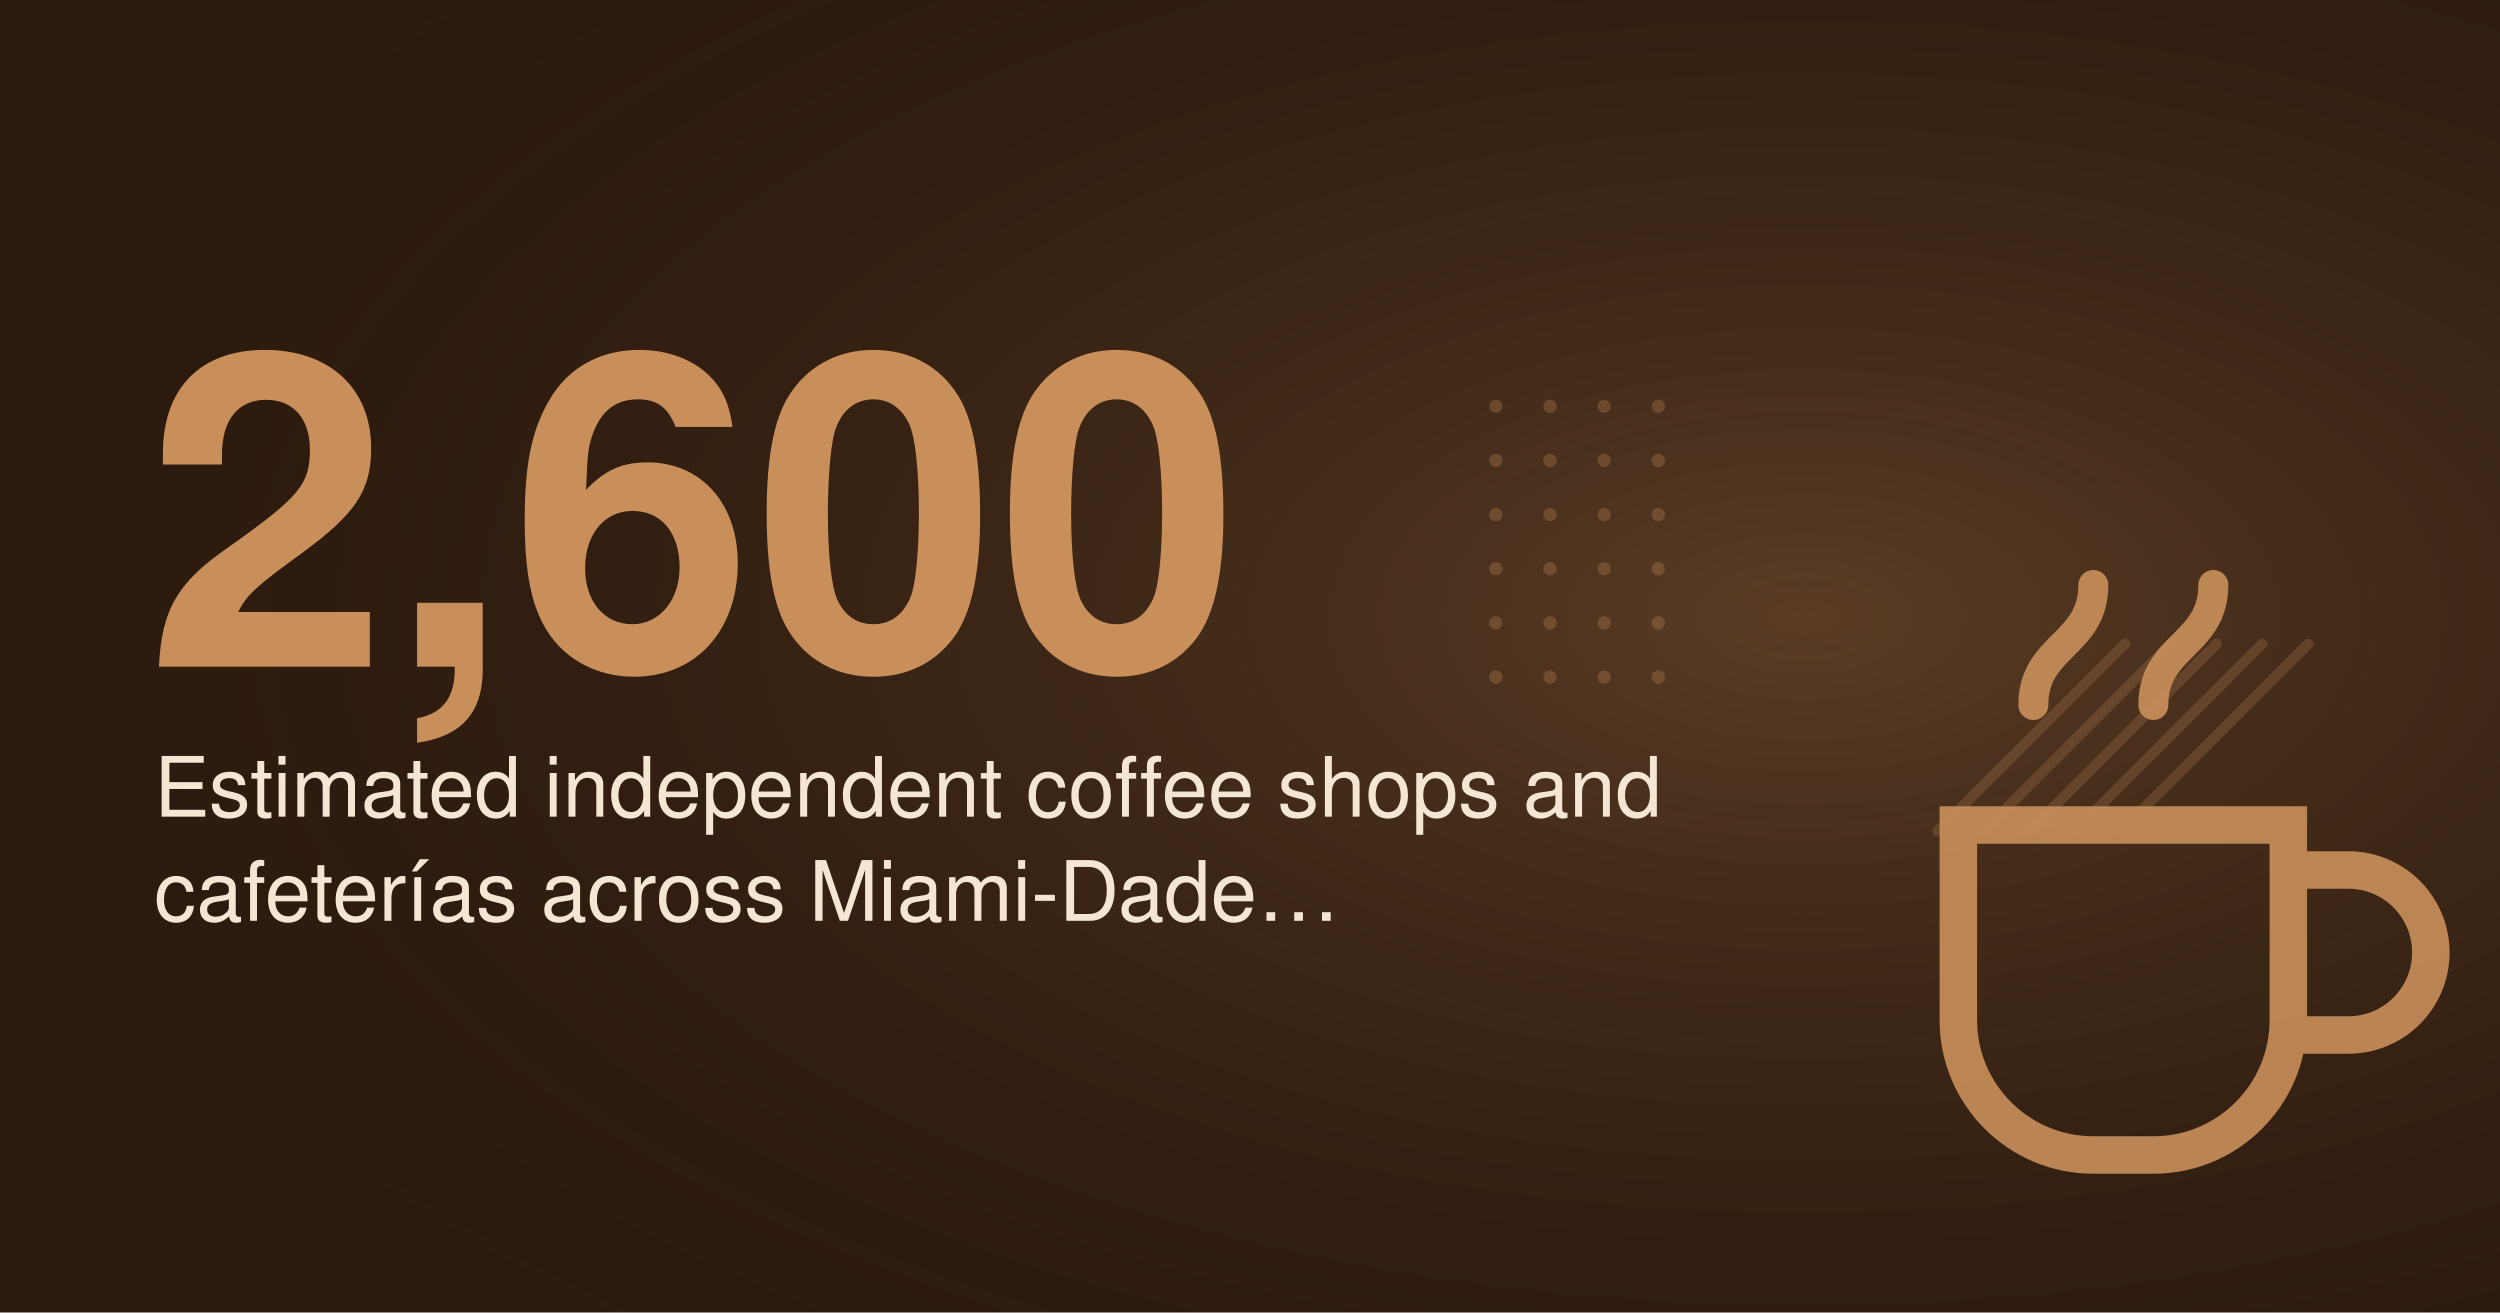
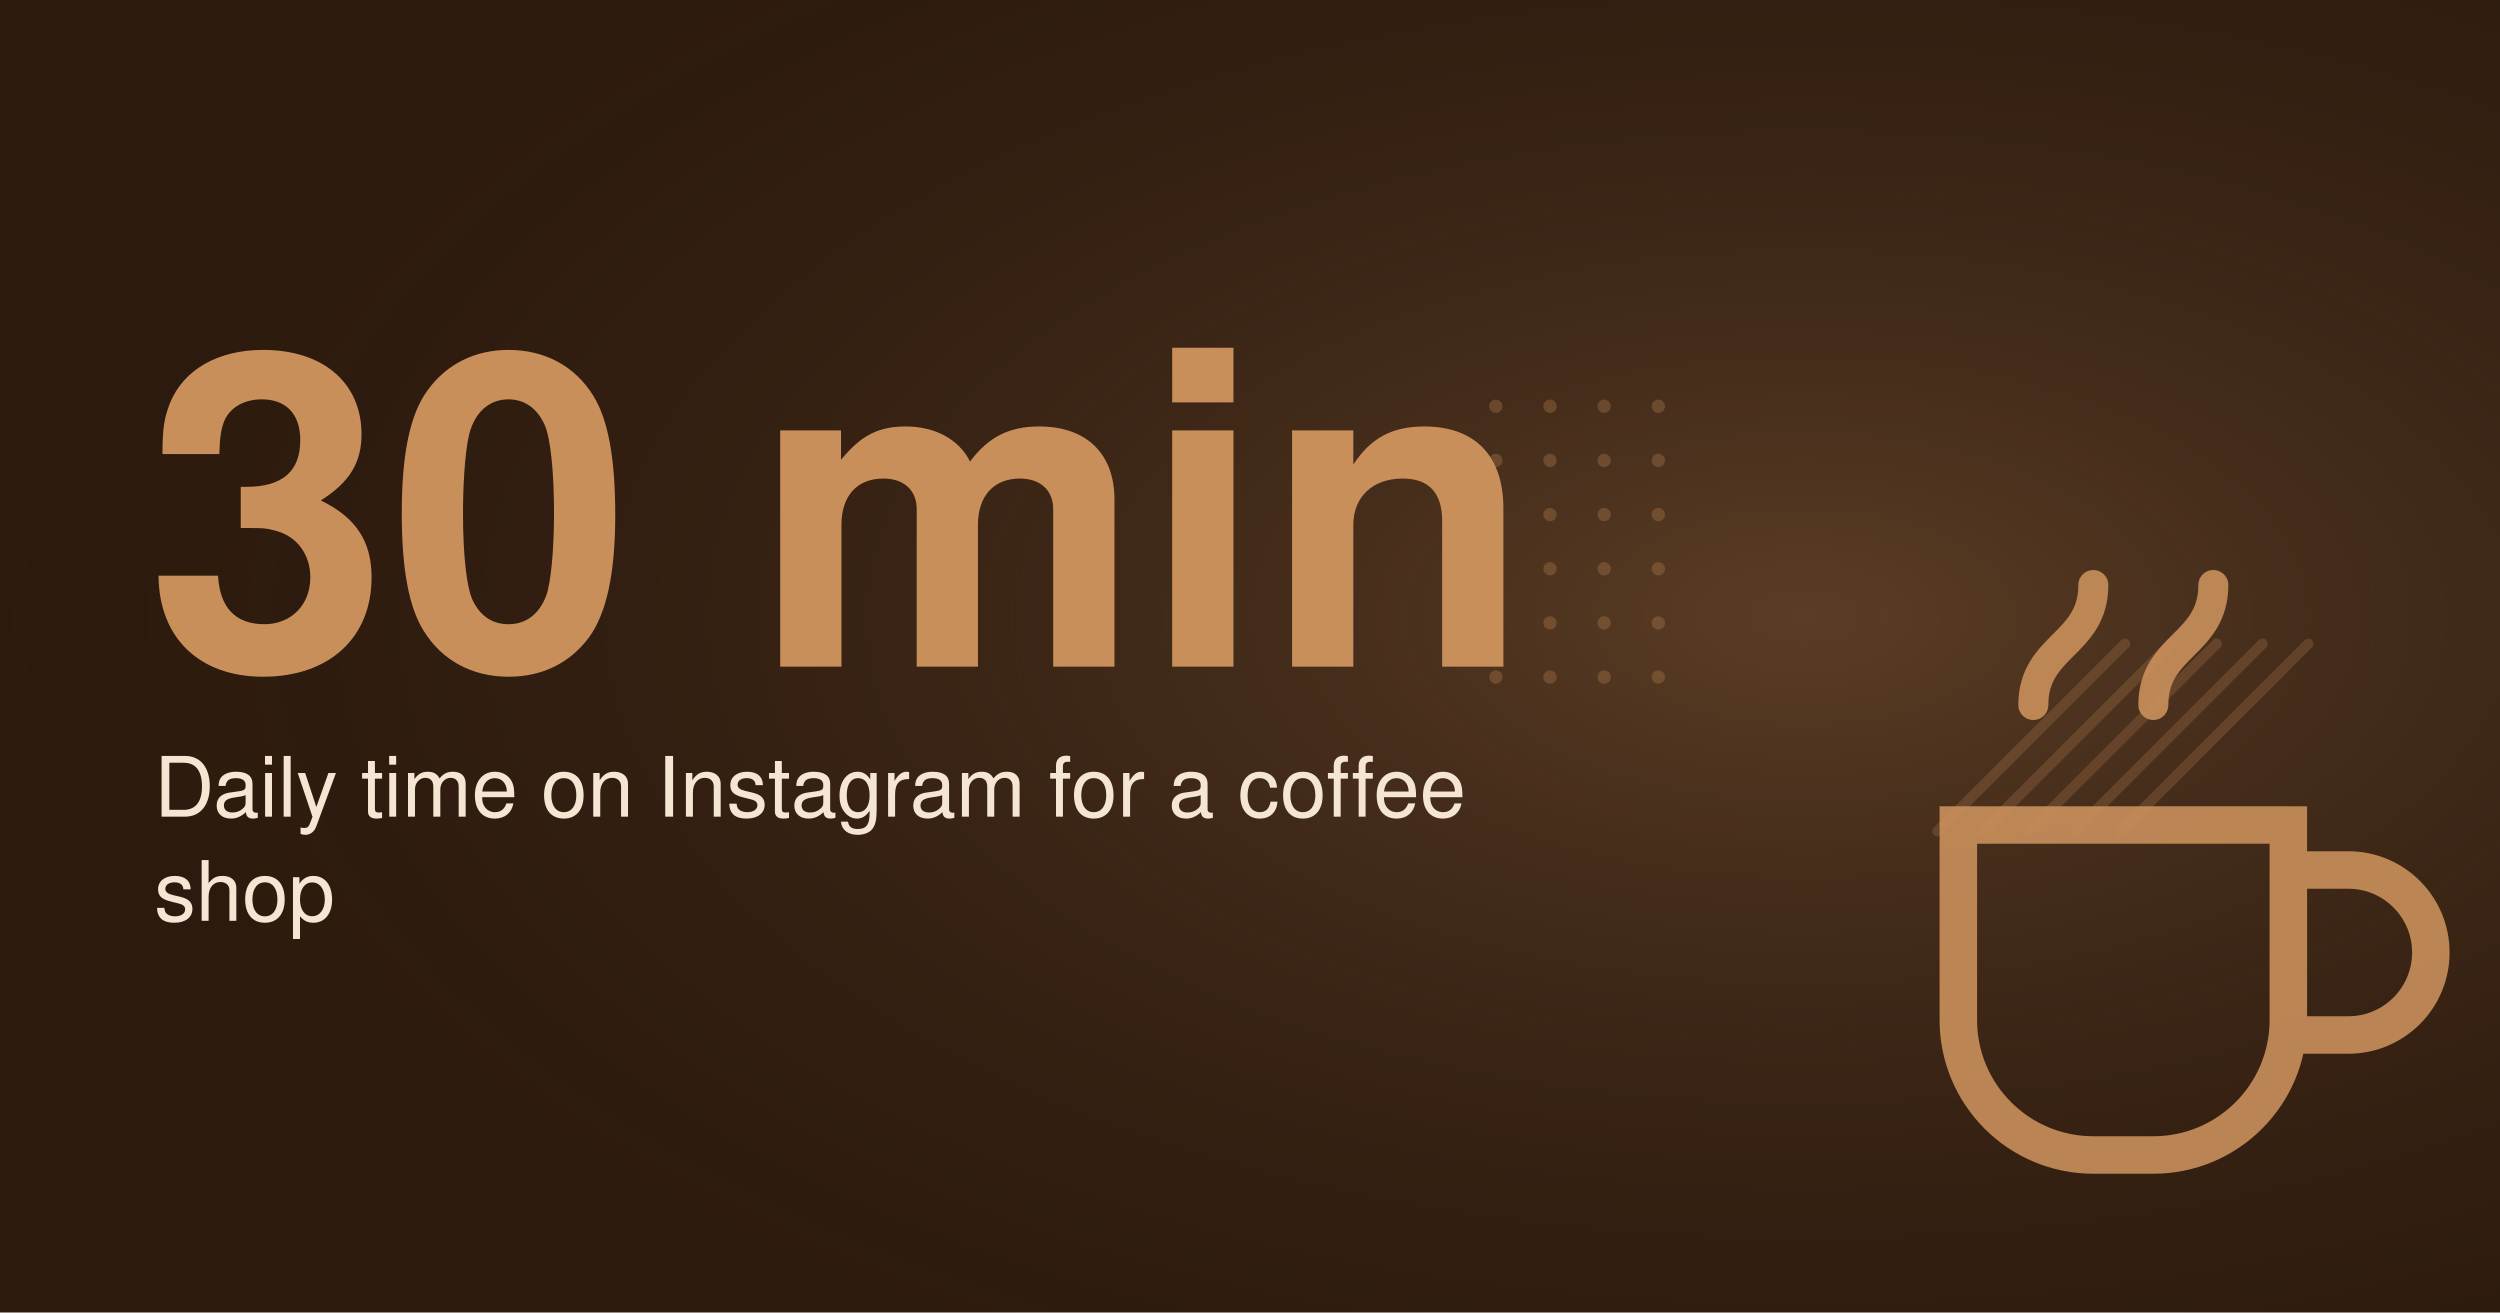
- <svg xmlns="http://www.w3.org/2000/svg" width="1200" height="630" viewBox="0 0 1200 630" role="img" aria-label="How to Market a Coffee Shop in Miami in 2026">
+ <svg xmlns="http://www.w3.org/2000/svg" width="1200" height="630" viewBox="0 0 1200 630" role="img" aria-label="Coffee Shop Marketing in Miami: 2026 Local Guide">
  <defs>
    <radialGradient id="g" cx="72%" cy="47%" r="75%">
      <stop offset="0" stop-color="#c98f5b" stop-opacity="0.30" />
      <stop offset="1" stop-color="#2c1a0e" stop-opacity="0" />
    </radialGradient>
  </defs>
  <rect width="1200" height="630" fill="#2c1a0e" />
  <rect width="1200" height="630" fill="url(#g)" />
  <circle cx="718" cy="195" r="3.2" fill="#c98f5b" fill-opacity="0.28" />
  <circle cx="718" cy="221" r="3.2" fill="#c98f5b" fill-opacity="0.28" />
  <circle cx="718" cy="247" r="3.2" fill="#c98f5b" fill-opacity="0.28" />
  <circle cx="718" cy="273" r="3.2" fill="#c98f5b" fill-opacity="0.28" />
  <circle cx="718" cy="299" r="3.2" fill="#c98f5b" fill-opacity="0.28" />
  <circle cx="718" cy="325" r="3.2" fill="#c98f5b" fill-opacity="0.28" />
  <circle cx="744" cy="195" r="3.2" fill="#c98f5b" fill-opacity="0.28" />
  <circle cx="744" cy="221" r="3.2" fill="#c98f5b" fill-opacity="0.28" />
  <circle cx="744" cy="247" r="3.2" fill="#c98f5b" fill-opacity="0.28" />
  <circle cx="744" cy="273" r="3.2" fill="#c98f5b" fill-opacity="0.28" />
  <circle cx="744" cy="299" r="3.2" fill="#c98f5b" fill-opacity="0.28" />
  <circle cx="744" cy="325" r="3.2" fill="#c98f5b" fill-opacity="0.28" />
  <circle cx="770" cy="195" r="3.2" fill="#c98f5b" fill-opacity="0.28" />
  <circle cx="770" cy="221" r="3.2" fill="#c98f5b" fill-opacity="0.28" />
  <circle cx="770" cy="247" r="3.2" fill="#c98f5b" fill-opacity="0.28" />
  <circle cx="770" cy="273" r="3.2" fill="#c98f5b" fill-opacity="0.28" />
  <circle cx="770" cy="299" r="3.2" fill="#c98f5b" fill-opacity="0.28" />
  <circle cx="770" cy="325" r="3.2" fill="#c98f5b" fill-opacity="0.28" />
  <circle cx="796" cy="195" r="3.2" fill="#c98f5b" fill-opacity="0.28" />
  <circle cx="796" cy="221" r="3.2" fill="#c98f5b" fill-opacity="0.28" />
  <circle cx="796" cy="247" r="3.2" fill="#c98f5b" fill-opacity="0.28" />
  <circle cx="796" cy="273" r="3.2" fill="#c98f5b" fill-opacity="0.28" />
  <circle cx="796" cy="299" r="3.2" fill="#c98f5b" fill-opacity="0.28" />
  <circle cx="796" cy="325" r="3.2" fill="#c98f5b" fill-opacity="0.28" />
  <line x1="930" y1="399" x2="1020" y2="309" stroke="#c98f5b" stroke-opacity="0.22" stroke-width="5" stroke-linecap="round" />
  <line x1="952" y1="399" x2="1042" y2="309" stroke="#c98f5b" stroke-opacity="0.22" stroke-width="5" stroke-linecap="round" />
  <line x1="974" y1="399" x2="1064" y2="309" stroke="#c98f5b" stroke-opacity="0.22" stroke-width="5" stroke-linecap="round" />
  <line x1="996" y1="399" x2="1086" y2="309" stroke="#c98f5b" stroke-opacity="0.22" stroke-width="5" stroke-linecap="round" />
  <line x1="1018" y1="399" x2="1108" y2="309" stroke="#c98f5b" stroke-opacity="0.22" stroke-width="5" stroke-linecap="round" />
  <g transform="translate(940 360) scale(3.6)" opacity="0.9">
    <path d="M0 10h44v26a18 18 0 0 1-18 18h-8A18 18 0 0 1 0 36z M44 16h8a10 10 0 0 1 0 22h-8" fill="none" stroke="#c98f5b" stroke-width="5" />
    <path d="M10 -6c0-8 8-8 8-16M26 -6c0-8 8-8 8-16" fill="none" stroke="#c98f5b" stroke-width="4" stroke-linecap="round" />
  </g>
-   <text x="70" y="320" font-family="Helvetica, Arial, sans-serif" font-size="210" font-weight="800" fill="#c98f5b">2,600</text>
-   <text x="74" y="392" font-family="Helvetica, Arial, sans-serif" font-size="40" fill="#f5e6d3">Estimated independent coffee shops and</text>
-   <text x="74" y="442" font-family="Helvetica, Arial, sans-serif" font-size="40" fill="#f5e6d3">cafeterías across Miami-Dade…</text>
+   <text x="70" y="320" font-family="Helvetica, Arial, sans-serif" font-size="210" font-weight="800" fill="#c98f5b">30 min</text>
+   <text x="74" y="392" font-family="Helvetica, Arial, sans-serif" font-size="40" fill="#f5e6d3">Daily time on Instagram for a coffee</text>
+   <text x="74" y="442" font-family="Helvetica, Arial, sans-serif" font-size="40" fill="#f5e6d3">shop</text>
</svg>
